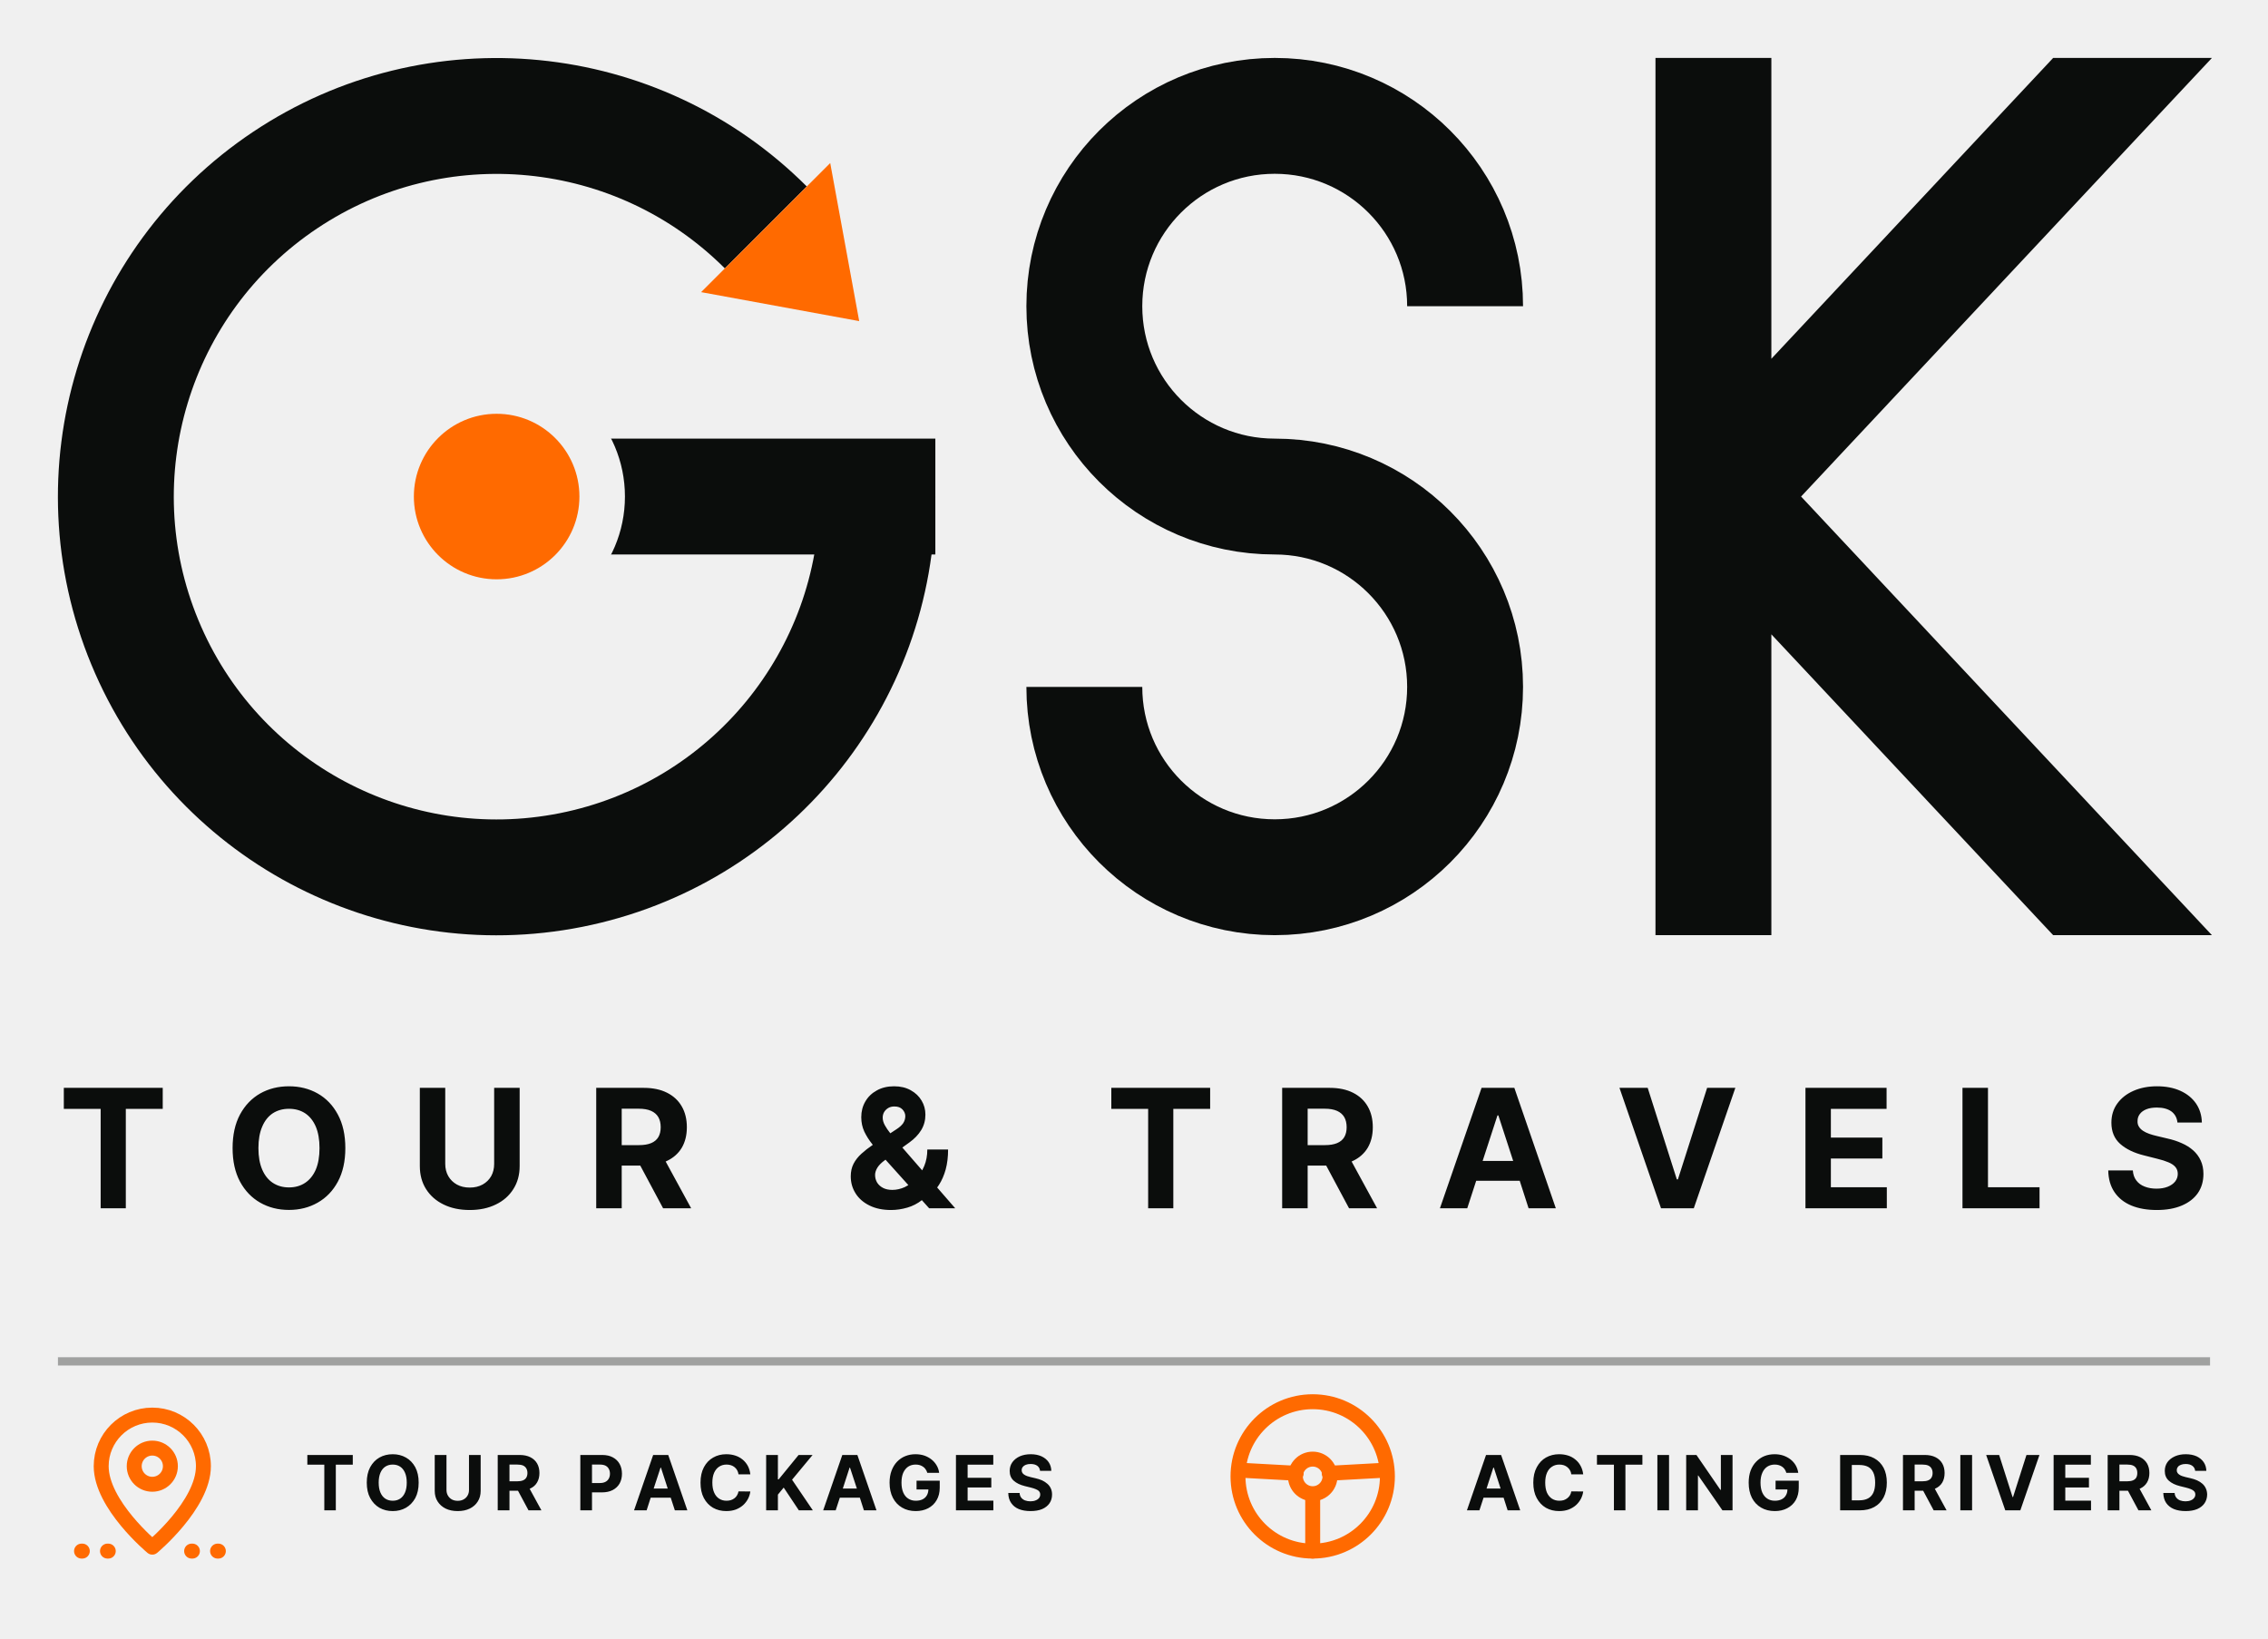
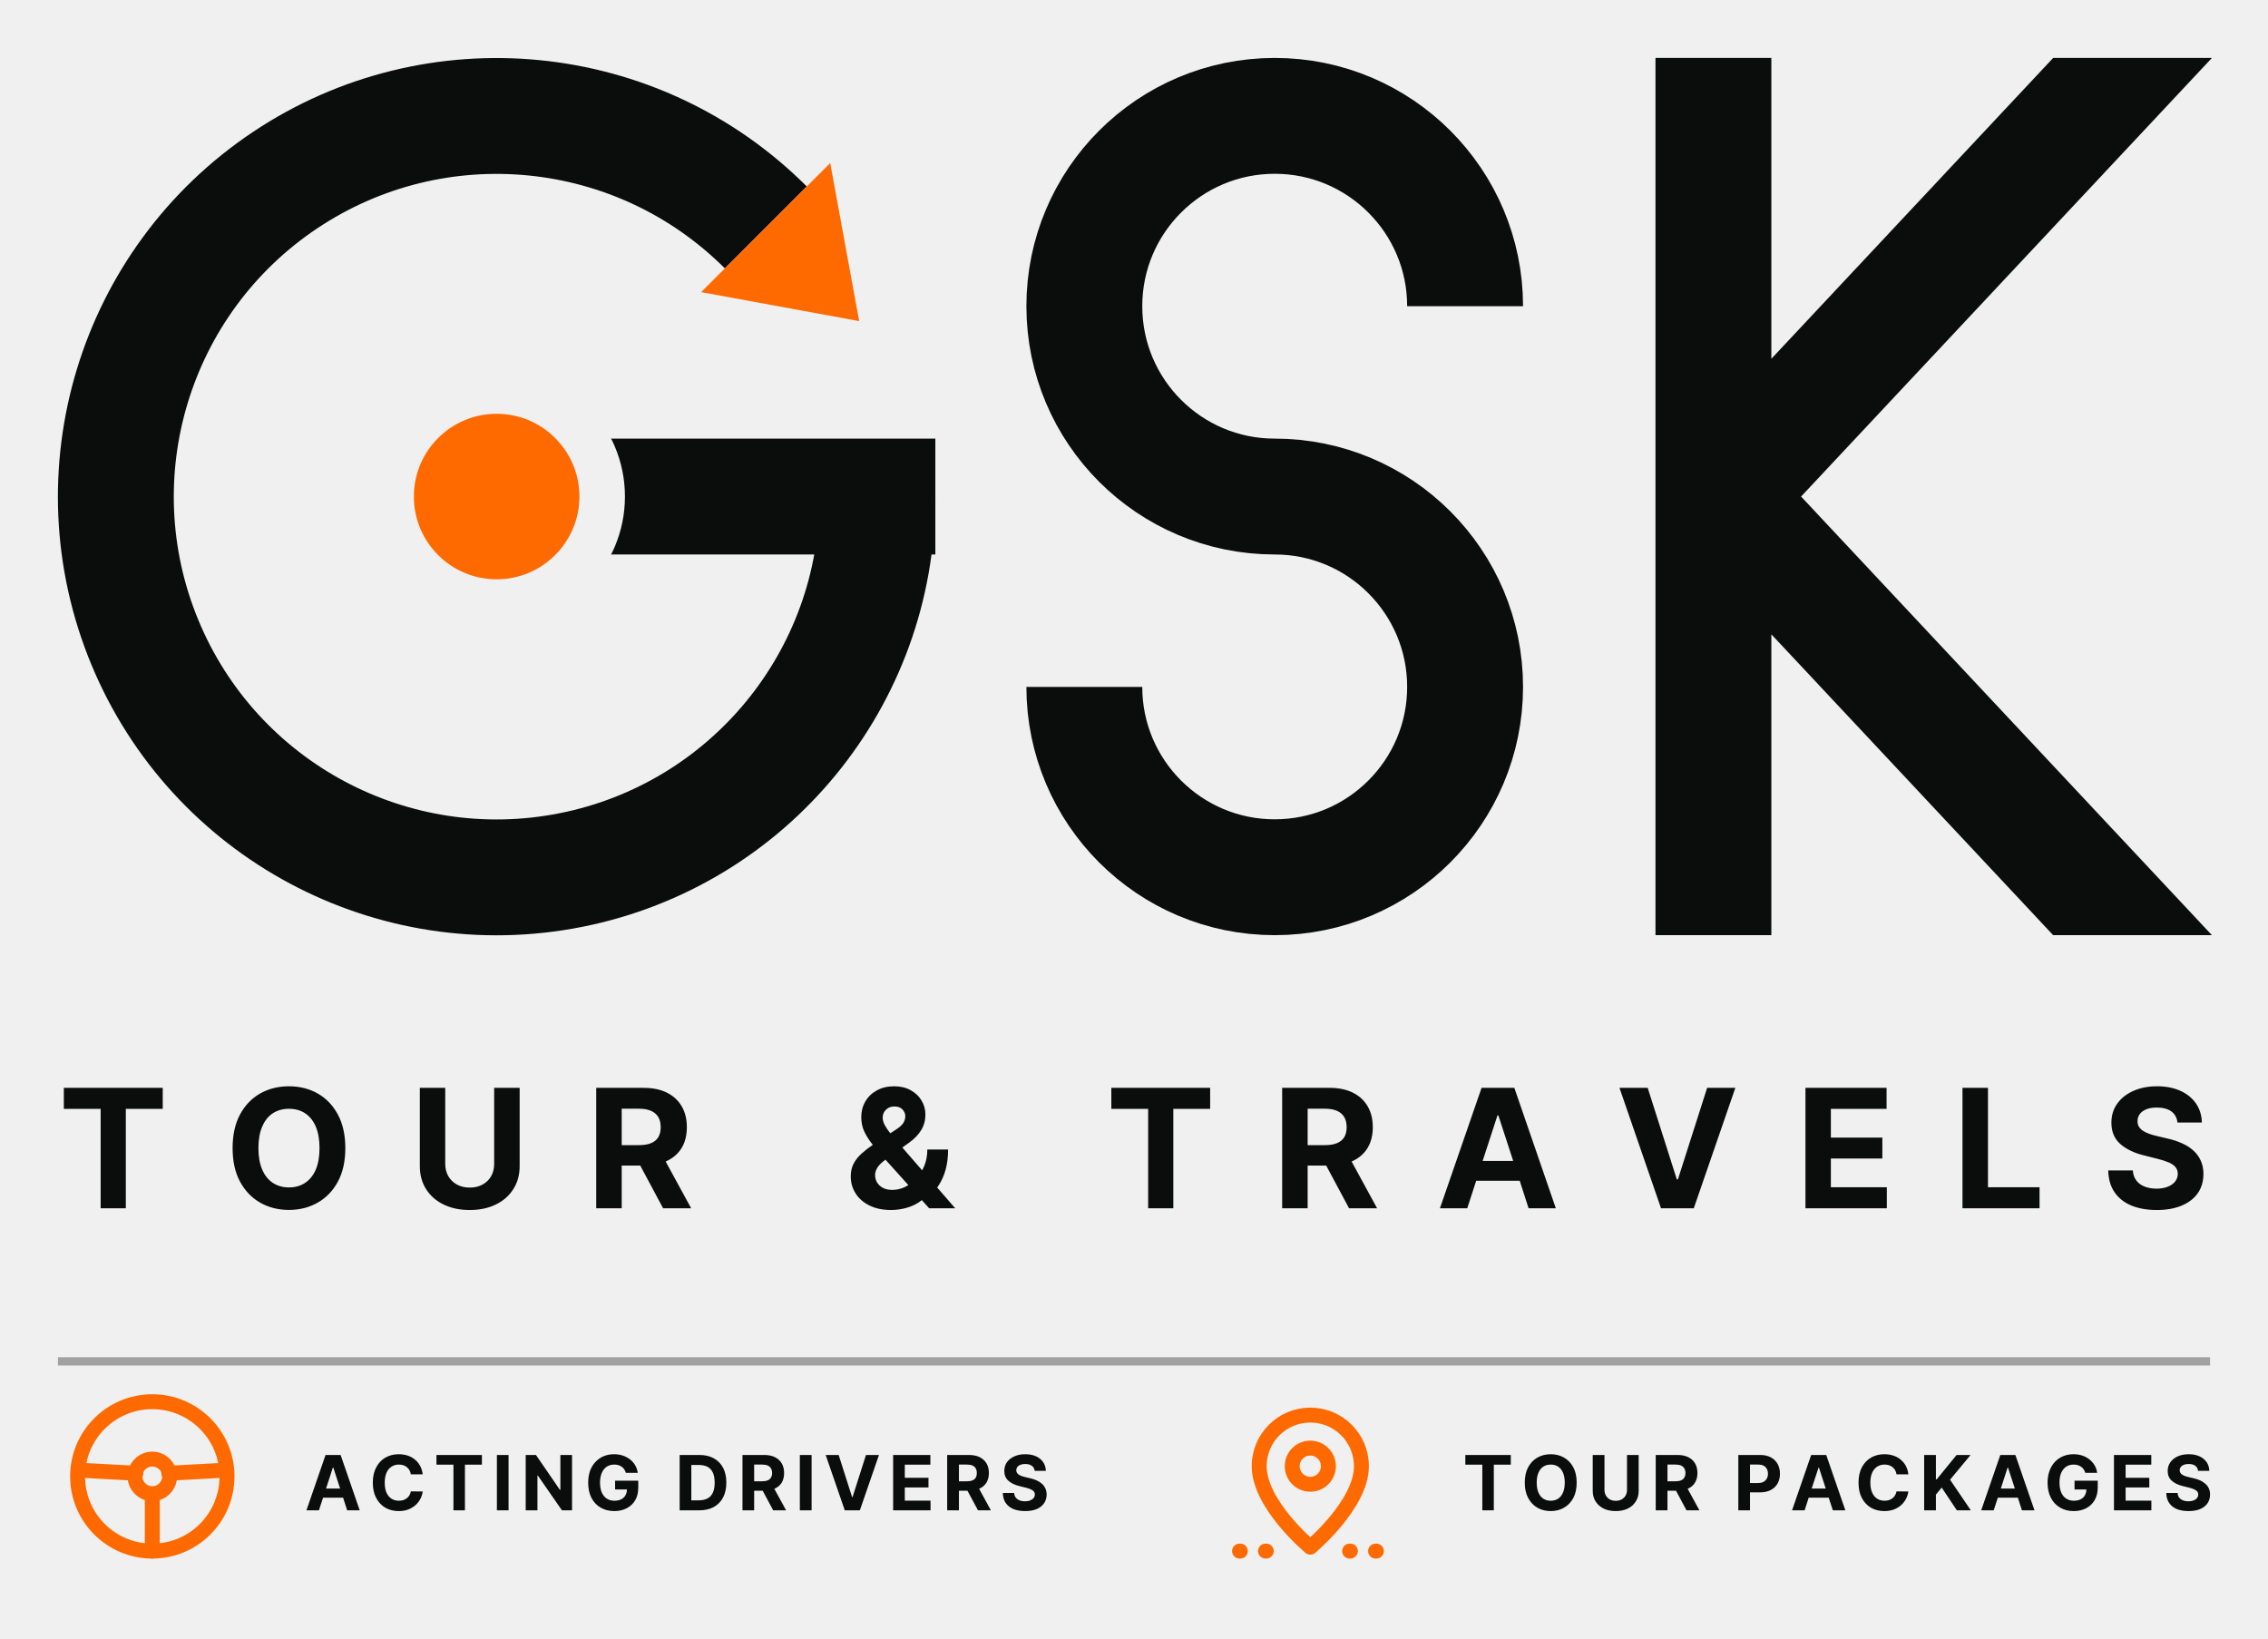
<svg xmlns="http://www.w3.org/2000/svg" viewBox="0 0 274 198" width="274" height="198" role="img" aria-labelledby="t">
  <defs>
    <mask id="cutb" maskUnits="userSpaceOnUse" x="0" y="0" width="130" height="120">
      <rect width="130" height="120" fill="#fff" />
      <circle cx="60" cy="60" r="15.5" fill="#000" />
    </mask>
    <clipPath id="kb">
      <rect x="200" y="7" width="76" height="106" />
    </clipPath>
  </defs>
  <g fill="none" stroke="#0b0d0c" stroke-width="14">
    <g mask="url(#cutb)">
      <path d="M92.52 27.48 A46 46 0 1 0 106 60" />
      <path d="M60 60 H113" />
    </g>
    <path d="M177 37 A23 23 0 1 0 154 60 A23 23 0 1 1 131 83" />
    <g clip-path="url(#kb)">
      <path d="M207 0 V120 M208 60 L267 -3 M208 60 L267 123" />
    </g>
  </g>
  <circle cx="60" cy="60" r="10" fill="#ff6a00" />
  <path d="M100.3 19.7 L103.8 38.8 L84.7 35.3 Z" fill="#ff6a00" />
  <path d="M7.71 133.99V131.45H19.66V133.99H15.2V146H12.16V133.99Z M41.72 138.73Q41.72 141.11 40.82 142.78Q39.93 144.44 38.38 145.32Q36.84 146.2 34.91 146.2Q32.97 146.2 31.43 145.32Q29.89 144.44 28.99 142.77Q28.1 141.1 28.1 138.73Q28.1 136.35 28.99 134.68Q29.89 133.01 31.43 132.13Q32.97 131.26 34.91 131.26Q36.84 131.26 38.38 132.13Q39.93 133.01 40.82 134.68Q41.72 136.35 41.72 138.73ZM38.6 138.73Q38.6 137.19 38.15 136.13Q37.69 135.07 36.86 134.52Q36.03 133.98 34.91 133.98Q33.8 133.98 32.96 134.52Q32.13 135.07 31.68 136.13Q31.22 137.19 31.22 138.73Q31.22 140.27 31.68 141.33Q32.13 142.38 32.96 142.93Q33.8 143.48 34.91 143.48Q36.03 143.48 36.86 142.93Q37.69 142.38 38.15 141.33Q38.6 140.27 38.6 138.73Z M59.7 131.45H62.78V140.9Q62.78 142.49 62.02 143.68Q61.27 144.88 59.91 145.54Q58.55 146.21 56.75 146.21Q54.94 146.21 53.58 145.54Q52.23 144.88 51.47 143.68Q50.72 142.49 50.72 140.9V131.45H53.79V140.64Q53.79 141.47 54.16 142.12Q54.53 142.76 55.19 143.13Q55.86 143.5 56.75 143.5Q57.64 143.5 58.31 143.13Q58.97 142.76 59.34 142.12Q59.7 141.47 59.7 140.64Z M72.03 146V131.45H77.77Q79.42 131.45 80.59 132.04Q81.76 132.63 82.37 133.7Q82.98 134.76 82.98 136.21Q82.98 137.65 82.36 138.7Q81.73 139.74 80.55 140.29Q80.48 140.33 80.42 140.35L83.5 146H80.11L77.35 140.84H75.11V146ZM75.11 138.37H77.2Q78.08 138.37 78.66 138.13Q79.24 137.89 79.53 137.41Q79.82 136.92 79.82 136.21Q79.82 135.48 79.53 134.98Q79.24 134.49 78.66 134.23Q78.07 133.97 77.18 133.97H75.11Z  M107.65 146.21Q106.14 146.21 105.05 145.67Q103.95 145.13 103.37 144.21Q102.78 143.28 102.78 142.14Q102.78 141.28 103.12 140.62Q103.46 139.96 104.08 139.4Q104.66 138.87 105.44 138.34Q105.4 138.29 105.37 138.24Q104.8 137.53 104.42 136.74Q104.05 135.94 104.05 135Q104.05 133.94 104.54 133.1Q105.03 132.25 105.93 131.76Q106.82 131.26 108.02 131.26Q109.18 131.26 110.03 131.74Q110.88 132.21 111.34 132.99Q111.8 133.76 111.8 134.69Q111.8 135.72 111.29 136.56Q110.78 137.39 109.86 138.05L109.01 138.66L111.41 141.42Q111.55 141.16 111.66 140.89Q112.03 139.99 112.03 138.9H114.54Q114.54 140.24 114.25 141.31Q113.95 142.38 113.44 143.17Q113.33 143.34 113.22 143.49L115.4 146H112.25L111.37 145.02Q110.58 145.64 109.62 145.92Q108.62 146.21 107.65 146.21ZM106.98 140.13 106.9 140.19Q106.29 140.63 106 141.09Q105.72 141.55 105.72 141.97Q105.72 142.48 105.97 142.9Q106.23 143.31 106.7 143.55Q107.16 143.78 107.8 143.78Q108.56 143.78 109.31 143.44Q109.53 143.33 109.74 143.2ZM107.56 136.94 108.32 136.44Q108.86 136.09 109.12 135.71Q109.37 135.32 109.37 134.86Q109.37 134.43 109.03 134.06Q108.68 133.69 108.04 133.7Q107.61 133.7 107.3 133.89Q106.99 134.08 106.81 134.38Q106.64 134.68 106.64 135.05Q106.64 135.5 106.9 135.97Q107.15 136.43 107.56 136.94Z  M134.26 133.99V131.45H146.2V133.99H141.75V146H138.71V133.99Z M154.9 146V131.45H160.64Q162.29 131.45 163.46 132.04Q164.63 132.63 165.24 133.7Q165.85 134.76 165.85 136.21Q165.85 137.65 165.23 138.7Q164.6 139.74 163.42 140.29Q163.35 140.33 163.29 140.35L166.37 146H162.98L160.22 140.84H157.98V146ZM157.98 138.37H160.07Q160.95 138.37 161.53 138.13Q162.11 137.89 162.4 137.41Q162.69 136.92 162.69 136.21Q162.69 135.48 162.4 134.98Q162.11 134.49 161.53 134.23Q160.94 133.97 160.05 133.97H157.98Z M177.26 146H173.96L178.99 131.45H182.95L187.96 146H184.67L183.6 142.68H178.34ZM182.81 140.28 181.02 134.78H180.91L179.12 140.28Z M199.06 131.45 202.58 142.51H202.71L206.24 131.45H209.65L204.63 146H200.67L195.65 131.45Z M218.12 146V131.45H227.92V133.99H221.19V137.46H227.41V139.99H221.19V143.46H227.95V146Z M237.09 146V131.45H240.17V143.46H246.4V146Z M263.06 135.64Q262.97 134.78 262.33 134.3Q261.68 133.83 260.57 133.83Q259.82 133.83 259.3 134.04Q258.78 134.25 258.51 134.62Q258.24 134.98 258.24 135.45Q258.22 135.84 258.4 136.13Q258.58 136.43 258.9 136.64Q259.22 136.85 259.64 137Q260.06 137.15 260.54 137.26L261.84 137.57Q262.8 137.78 263.59 138.14Q264.39 138.49 264.97 139.01Q265.55 139.53 265.87 140.23Q266.2 140.94 266.2 141.85Q266.2 143.18 265.53 144.16Q264.86 145.13 263.59 145.67Q262.33 146.21 260.56 146.21Q258.8 146.21 257.49 145.67Q256.19 145.13 255.46 144.06Q254.73 143 254.7 141.43H257.67Q257.72 142.16 258.1 142.65Q258.47 143.14 259.1 143.38Q259.73 143.63 260.52 143.63Q261.3 143.63 261.88 143.4Q262.46 143.17 262.78 142.77Q263.1 142.36 263.1 141.84Q263.1 141.35 262.81 141.01Q262.53 140.68 261.98 140.45Q261.42 140.21 260.63 140.02L259.05 139.62Q257.21 139.17 256.14 138.22Q255.08 137.27 255.08 135.66Q255.08 134.34 255.79 133.35Q256.5 132.36 257.75 131.81Q259 131.26 260.59 131.26Q262.21 131.26 263.42 131.81Q264.63 132.36 265.31 133.35Q265.98 134.34 266.01 135.64Z" fill="#0b0d0c" />
  <rect x="7" y="164" width="260" height="1" fill="#0b0d0c" opacity=".35" />
-   <g transform="translate(7 167) scale(0.95)" fill="none" stroke="#ff6a00" stroke-width="1.9" stroke-linecap="round" stroke-linejoin="round">
+   <g transform="translate(146.90 167) scale(0.95)" fill="none" stroke="#ff6a00" stroke-width="1.9" stroke-linecap="round" stroke-linejoin="round">
    <path d="M12 21s-6.5-5.4-6.5-10.3a6.5 6.5 0 0 1 13 0C18.5 15.6 12 21 12 21z" />
    <circle cx="12" cy="10.7" r="2.3" />
    <path d="M3 21.5h4M17 21.5h4" stroke-dasharray="0.1 3.2" />
  </g>
-   <path transform="translate(36.8 182.5)" d="M0.33 -5.52V-6.69H5.82V-5.52H3.77V0H2.38V-5.52Z M13.78 -3.35Q13.78 -2.25 13.37 -1.48Q12.95 -0.72 12.24 -0.31Q11.53 0.09 10.65 0.09Q9.75 0.09 9.04 -0.31Q8.34 -0.72 7.92 -1.49Q7.51 -2.25 7.51 -3.35Q7.51 -4.44 7.92 -5.21Q8.34 -5.98 9.04 -6.38Q9.75 -6.78 10.65 -6.78Q11.53 -6.78 12.24 -6.38Q12.95 -5.98 13.37 -5.21Q13.78 -4.44 13.78 -3.35ZM12.34 -3.35Q12.34 -4.05 12.13 -4.54Q11.92 -5.03 11.54 -5.28Q11.16 -5.53 10.65 -5.53Q10.13 -5.53 9.75 -5.28Q9.37 -5.03 9.16 -4.54Q8.95 -4.05 8.95 -3.35Q8.95 -2.64 9.16 -2.15Q9.37 -1.66 9.75 -1.41Q10.13 -1.16 10.65 -1.16Q11.16 -1.16 11.54 -1.41Q11.92 -1.66 12.13 -2.15Q12.34 -2.64 12.34 -3.35Z M19.86 -6.69H21.27V-2.35Q21.27 -1.61 20.92 -1.07Q20.58 -0.52 19.95 -0.21Q19.33 0.09 18.5 0.09Q17.66 0.09 17.04 -0.21Q16.42 -0.52 16.07 -1.07Q15.72 -1.61 15.72 -2.35V-6.69H17.14V-2.47Q17.14 -2.08 17.31 -1.79Q17.48 -1.49 17.78 -1.32Q18.09 -1.15 18.5 -1.15Q18.91 -1.15 19.21 -1.32Q19.52 -1.49 19.69 -1.79Q19.86 -2.08 19.86 -2.47Z M23.33 0V-6.69H25.97Q26.73 -6.69 27.27 -6.42Q27.81 -6.15 28.09 -5.66Q28.37 -5.17 28.37 -4.51Q28.37 -3.84 28.08 -3.36Q27.8 -2.88 27.25 -2.63Q27.22 -2.61 27.19 -2.6L28.61 0H27.05L25.78 -2.37H24.75V0ZM24.75 -3.51H25.71Q26.11 -3.51 26.38 -3.62Q26.65 -3.73 26.78 -3.95Q26.92 -4.18 26.92 -4.51Q26.92 -4.84 26.78 -5.07Q26.65 -5.3 26.38 -5.42Q26.11 -5.53 25.7 -5.53H24.75Z  M33.31 0V-6.69H35.95Q36.71 -6.69 37.24 -6.4Q37.78 -6.11 38.06 -5.6Q38.34 -5.09 38.34 -4.42Q38.34 -3.76 38.06 -3.25Q37.77 -2.74 37.22 -2.45Q36.68 -2.17 35.91 -2.17H34.72V0ZM34.72 -3.3H35.68Q36.09 -3.3 36.36 -3.45Q36.62 -3.59 36.75 -3.84Q36.89 -4.09 36.89 -4.42Q36.89 -4.76 36.75 -5.01Q36.62 -5.26 36.35 -5.4Q36.09 -5.53 35.67 -5.53H34.72Z M41.32 0H39.8L42.11 -6.69H43.93L46.24 0H44.73L44.23 -1.53H41.81ZM43.87 -2.63 43.05 -5.16H43L42.17 -2.63Z M53.85 -4.35H52.42Q52.38 -4.63 52.26 -4.84Q52.14 -5.06 51.95 -5.21Q51.76 -5.37 51.51 -5.45Q51.26 -5.53 50.98 -5.53Q50.46 -5.53 50.07 -5.27Q49.69 -5.02 49.47 -4.53Q49.26 -4.04 49.26 -3.35Q49.26 -2.63 49.48 -2.14Q49.69 -1.66 50.08 -1.41Q50.46 -1.16 50.97 -1.16Q51.25 -1.16 51.49 -1.23Q51.74 -1.31 51.93 -1.46Q52.12 -1.6 52.24 -1.81Q52.37 -2.02 52.42 -2.29L53.85 -2.28Q53.79 -1.82 53.57 -1.39Q53.35 -0.97 52.98 -0.63Q52.61 -0.3 52.1 -0.1Q51.59 0.09 50.94 0.09Q50.05 0.09 49.34 -0.31Q48.64 -0.72 48.23 -1.49Q47.83 -2.25 47.83 -3.35Q47.83 -4.44 48.24 -5.21Q48.65 -5.98 49.36 -6.38Q50.06 -6.78 50.94 -6.78Q51.53 -6.78 52.02 -6.62Q52.52 -6.46 52.91 -6.14Q53.29 -5.83 53.54 -5.38Q53.78 -4.93 53.85 -4.35Z M55.76 0V-6.69H57.18V-3.74H57.27L59.68 -6.69H61.37L58.89 -3.7L61.4 0H59.71L57.88 -2.75L57.18 -1.9V0Z M64.16 0H62.65L64.96 -6.69H66.78L69.09 0H67.57L67.08 -1.53H64.66ZM66.72 -2.63 65.89 -5.16H65.84L65.02 -2.63Z M75.23 -4.53Q75.16 -4.77 75.03 -4.95Q74.91 -5.14 74.73 -5.26Q74.55 -5.39 74.33 -5.46Q74.1 -5.53 73.82 -5.53Q73.31 -5.53 72.92 -5.28Q72.54 -5.02 72.32 -4.54Q72.11 -4.05 72.11 -3.35Q72.11 -2.65 72.32 -2.16Q72.53 -1.67 72.92 -1.42Q73.31 -1.16 73.84 -1.16Q74.32 -1.16 74.66 -1.33Q75 -1.5 75.18 -1.82Q75.35 -2.12 75.36 -2.52H73.93V-3.58H76.73V-2.74Q76.73 -1.86 76.35 -1.22Q75.98 -0.59 75.33 -0.25Q74.67 0.09 73.83 0.09Q72.89 0.09 72.18 -0.33Q71.47 -0.74 71.07 -1.51Q70.67 -2.28 70.67 -3.34Q70.67 -4.15 70.91 -4.79Q71.15 -5.43 71.57 -5.87Q72 -6.32 72.57 -6.55Q73.14 -6.78 73.8 -6.78Q74.37 -6.78 74.86 -6.62Q75.35 -6.45 75.73 -6.15Q76.11 -5.85 76.35 -5.44Q76.6 -5.02 76.66 -4.53Z M78.69 0V-6.69H83.2V-5.52H80.1V-3.93H82.96V-2.76H80.1V-1.17H83.21V0Z M88.85 -4.77Q88.81 -5.16 88.52 -5.38Q88.22 -5.6 87.71 -5.6Q87.36 -5.6 87.12 -5.5Q86.89 -5.41 86.76 -5.24Q86.63 -5.07 86.63 -4.85Q86.63 -4.67 86.71 -4.54Q86.79 -4.4 86.94 -4.31Q87.09 -4.21 87.28 -4.14Q87.47 -4.07 87.69 -4.02L88.29 -3.88Q88.73 -3.78 89.1 -3.62Q89.46 -3.45 89.73 -3.21Q90 -2.98 90.15 -2.65Q90.3 -2.33 90.3 -1.91Q90.3 -1.3 89.99 -0.85Q89.68 -0.4 89.1 -0.15Q88.52 0.09 87.7 0.09Q86.89 0.09 86.29 -0.15Q85.69 -0.4 85.36 -0.89Q85.02 -1.38 85.01 -2.1H86.38Q86.4 -1.76 86.57 -1.54Q86.74 -1.32 87.03 -1.2Q87.32 -1.09 87.69 -1.09Q88.05 -1.09 88.31 -1.2Q88.58 -1.3 88.73 -1.49Q88.87 -1.67 88.87 -1.91Q88.87 -2.14 88.74 -2.29Q88.61 -2.45 88.35 -2.55Q88.1 -2.66 87.74 -2.75L87.01 -2.93Q86.16 -3.14 85.67 -3.58Q85.18 -4.02 85.18 -4.76Q85.18 -5.36 85.51 -5.82Q85.84 -6.27 86.41 -6.53Q86.99 -6.78 87.72 -6.78Q88.46 -6.78 89.02 -6.53Q89.58 -6.27 89.89 -5.82Q90.2 -5.36 90.21 -4.77Z" fill="#0b0d0c" />
-   <g transform="translate(147.1889 167) scale(0.95)" fill="none" stroke="#ff6a00" stroke-width="1.9" stroke-linecap="round" stroke-linejoin="round">
+   <path transform="translate(176.70 182.5)" d="M0.33 -5.52V-6.69H5.82V-5.52H3.77V0H2.38V-5.52Z M13.78 -3.35Q13.78 -2.25 13.37 -1.48Q12.95 -0.72 12.24 -0.31Q11.53 0.09 10.65 0.09Q9.75 0.09 9.04 -0.31Q8.34 -0.72 7.92 -1.49Q7.51 -2.25 7.51 -3.35Q7.51 -4.44 7.92 -5.21Q8.34 -5.98 9.04 -6.38Q9.75 -6.78 10.65 -6.78Q11.53 -6.78 12.24 -6.38Q12.95 -5.98 13.37 -5.21Q13.78 -4.44 13.78 -3.35ZM12.34 -3.35Q12.34 -4.05 12.13 -4.54Q11.92 -5.03 11.54 -5.28Q11.16 -5.53 10.65 -5.53Q10.13 -5.53 9.75 -5.28Q9.37 -5.03 9.16 -4.54Q8.95 -4.05 8.95 -3.35Q8.95 -2.64 9.16 -2.15Q9.37 -1.66 9.75 -1.41Q10.13 -1.16 10.65 -1.16Q11.16 -1.16 11.54 -1.41Q11.92 -1.66 12.13 -2.15Q12.34 -2.64 12.34 -3.35Z M19.86 -6.69H21.27V-2.35Q21.27 -1.61 20.92 -1.07Q20.58 -0.52 19.95 -0.21Q19.33 0.09 18.5 0.09Q17.66 0.09 17.04 -0.21Q16.42 -0.52 16.07 -1.07Q15.72 -1.61 15.72 -2.35V-6.69H17.14V-2.47Q17.14 -2.08 17.31 -1.79Q17.48 -1.49 17.78 -1.32Q18.09 -1.15 18.5 -1.15Q18.91 -1.15 19.21 -1.32Q19.52 -1.49 19.69 -1.79Q19.86 -2.08 19.86 -2.47Z M23.33 0V-6.69H25.97Q26.73 -6.69 27.27 -6.42Q27.81 -6.15 28.09 -5.66Q28.37 -5.17 28.37 -4.51Q28.37 -3.84 28.08 -3.36Q27.8 -2.88 27.25 -2.63Q27.22 -2.61 27.19 -2.6L28.61 0H27.05L25.78 -2.37H24.75V0ZM24.75 -3.51H25.71Q26.11 -3.51 26.38 -3.62Q26.65 -3.73 26.78 -3.95Q26.92 -4.18 26.92 -4.51Q26.92 -4.84 26.78 -5.07Q26.65 -5.3 26.38 -5.42Q26.11 -5.53 25.7 -5.53H24.75Z  M33.31 0V-6.69H35.95Q36.71 -6.69 37.24 -6.4Q37.78 -6.11 38.06 -5.6Q38.34 -5.09 38.34 -4.42Q38.34 -3.76 38.06 -3.25Q37.77 -2.74 37.22 -2.45Q36.68 -2.17 35.91 -2.17H34.72V0ZM34.72 -3.3H35.68Q36.09 -3.3 36.36 -3.45Q36.62 -3.59 36.75 -3.84Q36.89 -4.09 36.89 -4.42Q36.89 -4.76 36.75 -5.01Q36.62 -5.26 36.35 -5.4Q36.09 -5.53 35.67 -5.53H34.72Z M41.32 0H39.8L42.11 -6.69H43.93L46.24 0H44.73L44.23 -1.53H41.81ZM43.87 -2.63 43.05 -5.16H43L42.17 -2.63Z M53.85 -4.35H52.42Q52.38 -4.63 52.26 -4.84Q52.14 -5.06 51.95 -5.21Q51.76 -5.37 51.51 -5.45Q51.26 -5.53 50.98 -5.53Q50.46 -5.53 50.07 -5.27Q49.69 -5.02 49.47 -4.53Q49.26 -4.04 49.26 -3.35Q49.26 -2.63 49.48 -2.14Q49.69 -1.66 50.08 -1.41Q50.46 -1.16 50.97 -1.16Q51.25 -1.16 51.49 -1.23Q51.74 -1.31 51.93 -1.46Q52.12 -1.6 52.24 -1.81Q52.37 -2.02 52.42 -2.29L53.85 -2.28Q53.79 -1.82 53.57 -1.39Q53.35 -0.97 52.98 -0.63Q52.61 -0.3 52.1 -0.1Q51.59 0.09 50.94 0.09Q50.05 0.09 49.34 -0.31Q48.64 -0.72 48.23 -1.49Q47.83 -2.25 47.83 -3.35Q47.83 -4.44 48.24 -5.21Q48.65 -5.98 49.36 -6.38Q50.06 -6.78 50.94 -6.78Q51.53 -6.78 52.02 -6.62Q52.52 -6.46 52.91 -6.14Q53.29 -5.83 53.54 -5.38Q53.78 -4.93 53.85 -4.35Z M55.76 0V-6.69H57.18V-3.74H57.27L59.68 -6.69H61.37L58.89 -3.7L61.4 0H59.71L57.88 -2.75L57.18 -1.9V0Z M64.16 0H62.65L64.96 -6.69H66.78L69.09 0H67.57L67.08 -1.53H64.66ZM66.72 -2.63 65.89 -5.16H65.84L65.02 -2.63Z M75.23 -4.53Q75.16 -4.77 75.03 -4.95Q74.91 -5.14 74.73 -5.26Q74.55 -5.39 74.33 -5.46Q74.1 -5.53 73.82 -5.53Q73.31 -5.53 72.92 -5.28Q72.54 -5.02 72.32 -4.54Q72.11 -4.05 72.11 -3.35Q72.11 -2.65 72.32 -2.16Q72.53 -1.67 72.92 -1.42Q73.31 -1.16 73.84 -1.16Q74.32 -1.16 74.66 -1.33Q75 -1.5 75.18 -1.82Q75.35 -2.12 75.36 -2.52H73.93V-3.58H76.73V-2.74Q76.73 -1.86 76.35 -1.22Q75.98 -0.59 75.33 -0.25Q74.67 0.09 73.83 0.09Q72.89 0.09 72.18 -0.33Q71.47 -0.74 71.07 -1.51Q70.67 -2.28 70.67 -3.34Q70.67 -4.15 70.91 -4.79Q71.15 -5.43 71.57 -5.87Q72 -6.32 72.57 -6.55Q73.14 -6.78 73.8 -6.78Q74.37 -6.78 74.86 -6.62Q75.35 -6.45 75.73 -6.15Q76.11 -5.85 76.35 -5.44Q76.6 -5.02 76.66 -4.53Z M78.69 0V-6.69H83.2V-5.52H80.1V-3.93H82.96V-2.76H80.1V-1.17H83.21V0Z M88.85 -4.77Q88.81 -5.16 88.52 -5.38Q88.22 -5.6 87.71 -5.6Q87.36 -5.6 87.12 -5.5Q86.89 -5.41 86.76 -5.24Q86.63 -5.07 86.63 -4.85Q86.63 -4.67 86.71 -4.54Q86.79 -4.4 86.94 -4.31Q87.09 -4.21 87.28 -4.14Q87.47 -4.07 87.69 -4.02L88.29 -3.88Q88.73 -3.78 89.1 -3.62Q89.46 -3.45 89.73 -3.21Q90 -2.98 90.15 -2.65Q90.3 -2.33 90.3 -1.91Q90.3 -1.3 89.99 -0.85Q89.68 -0.4 89.1 -0.15Q88.52 0.09 87.7 0.09Q86.89 0.09 86.29 -0.15Q85.69 -0.4 85.36 -0.89Q85.02 -1.38 85.01 -2.1H86.38Q86.4 -1.76 86.57 -1.54Q86.74 -1.32 87.03 -1.2Q87.32 -1.09 87.69 -1.09Q88.05 -1.09 88.31 -1.2Q88.58 -1.3 88.73 -1.49Q88.87 -1.67 88.87 -1.91Q88.87 -2.14 88.74 -2.29Q88.61 -2.45 88.35 -2.55Q88.1 -2.66 87.74 -2.75L87.01 -2.93Q86.16 -3.14 85.67 -3.58Q85.18 -4.02 85.18 -4.76Q85.18 -5.36 85.51 -5.82Q85.84 -6.27 86.41 -6.53Q86.99 -6.78 87.72 -6.78Q88.46 -6.78 89.02 -6.53Q89.58 -6.27 89.89 -5.82Q90.2 -5.36 90.21 -4.77Z" fill="#0b0d0c" />
+   <g transform="translate(7 167) scale(0.95)" fill="none" stroke="#ff6a00" stroke-width="1.9" stroke-linecap="round" stroke-linejoin="round">
    <circle cx="12" cy="12" r="9.5" />
    <circle cx="12" cy="12" r="2.2" />
    <path d="M2.6 11.2l7.3.4M21.4 11.2l-7.3.4M12 14.3V21.5" />
  </g>
-   <path transform="translate(177.0 182.5)" d="M1.73 0H0.22L2.53 -6.69H4.35L6.66 0H5.14L4.65 -1.53H2.23ZM4.29 -2.63 3.47 -5.16H3.41L2.59 -2.63Z M14.27 -4.35H12.83Q12.8 -4.63 12.67 -4.84Q12.55 -5.06 12.36 -5.21Q12.17 -5.37 11.93 -5.45Q11.68 -5.53 11.39 -5.53Q10.87 -5.53 10.49 -5.27Q10.1 -5.02 9.89 -4.53Q9.68 -4.04 9.68 -3.35Q9.68 -2.63 9.89 -2.14Q10.11 -1.66 10.49 -1.41Q10.88 -1.16 11.38 -1.16Q11.67 -1.16 11.91 -1.23Q12.15 -1.31 12.34 -1.46Q12.53 -1.6 12.66 -1.81Q12.79 -2.02 12.83 -2.29L14.27 -2.28Q14.21 -1.82 13.99 -1.39Q13.77 -0.97 13.4 -0.63Q13.03 -0.3 12.52 -0.1Q12 0.09 11.36 0.09Q10.47 0.09 9.76 -0.31Q9.06 -0.72 8.65 -1.49Q8.24 -2.25 8.24 -3.35Q8.24 -4.44 8.66 -5.21Q9.07 -5.98 9.77 -6.38Q10.48 -6.78 11.36 -6.78Q11.94 -6.78 12.44 -6.62Q12.94 -6.46 13.32 -6.14Q13.71 -5.83 13.95 -5.38Q14.2 -4.93 14.27 -4.35Z M15.93 -5.52V-6.69H21.42V-5.52H19.37V0H17.98V-5.52Z M24.64 -6.69V0H23.23V-6.69Z M32.31 -6.69V0H31.09L28.17 -4.21H28.13V0H26.71V-6.69H27.95L30.84 -2.48H30.9V-6.69Z M38.81 -4.53Q38.74 -4.77 38.62 -4.95Q38.49 -5.14 38.32 -5.26Q38.14 -5.39 37.91 -5.46Q37.68 -5.53 37.41 -5.53Q36.9 -5.53 36.51 -5.28Q36.12 -5.02 35.91 -4.54Q35.69 -4.05 35.69 -3.35Q35.69 -2.65 35.9 -2.16Q36.12 -1.67 36.5 -1.42Q36.89 -1.16 37.42 -1.16Q37.9 -1.16 38.24 -1.33Q38.59 -1.5 38.76 -1.82Q38.94 -2.12 38.94 -2.52H37.51V-3.58H40.31V-2.74Q40.31 -1.86 39.94 -1.22Q39.57 -0.59 38.91 -0.25Q38.26 0.09 37.42 0.09Q36.47 0.09 35.76 -0.33Q35.05 -0.74 34.65 -1.51Q34.26 -2.28 34.26 -3.34Q34.26 -4.15 34.49 -4.79Q34.73 -5.43 35.16 -5.87Q35.59 -6.32 36.15 -6.55Q36.72 -6.78 37.39 -6.78Q37.95 -6.78 38.44 -6.62Q38.93 -6.45 39.32 -6.15Q39.7 -5.85 39.94 -5.44Q40.18 -5.02 40.25 -4.53Z  M47.68 0H45.31V-6.69H47.7Q48.71 -6.69 49.43 -6.29Q50.16 -5.89 50.56 -5.14Q50.95 -4.39 50.95 -3.35Q50.95 -2.31 50.56 -1.56Q50.16 -0.8 49.43 -0.4Q48.7 0 47.68 0ZM46.72 -1.21H47.62Q48.25 -1.21 48.68 -1.44Q49.1 -1.66 49.32 -2.13Q49.54 -2.6 49.54 -3.35Q49.54 -4.09 49.32 -4.56Q49.1 -5.03 48.68 -5.26Q48.25 -5.48 47.62 -5.48H46.72Z M52.9 0V-6.69H55.54Q56.29 -6.69 56.83 -6.42Q57.37 -6.15 57.65 -5.66Q57.93 -5.17 57.93 -4.51Q57.93 -3.84 57.65 -3.36Q57.36 -2.88 56.81 -2.63Q56.78 -2.61 56.75 -2.6L58.17 0H56.61L55.34 -2.37H54.31V0ZM54.31 -3.51H55.27Q55.68 -3.51 55.94 -3.62Q56.21 -3.73 56.34 -3.95Q56.48 -4.18 56.48 -4.51Q56.48 -4.84 56.34 -5.07Q56.21 -5.3 55.94 -5.42Q55.67 -5.53 55.26 -5.53H54.31Z M61.25 -6.69V0H59.83V-6.69Z M64.52 -6.69 66.14 -1.61H66.2L67.82 -6.69H69.39L67.08 0H65.26L62.95 -6.69Z M71.1 0V-6.69H75.6V-5.52H72.51V-3.93H75.37V-2.76H72.51V-1.17H75.62V0Z M77.63 0V-6.69H80.27Q81.03 -6.69 81.57 -6.42Q82.1 -6.15 82.39 -5.66Q82.67 -5.17 82.67 -4.51Q82.67 -3.84 82.38 -3.36Q82.09 -2.88 81.55 -2.63Q81.52 -2.61 81.49 -2.6L82.91 0H81.35L80.08 -2.37H79.05V0ZM79.05 -3.51H80.01Q80.41 -3.51 80.68 -3.62Q80.95 -3.73 81.08 -3.95Q81.21 -4.18 81.21 -4.51Q81.21 -4.84 81.08 -5.07Q80.95 -5.3 80.68 -5.42Q80.41 -5.53 80 -5.53H79.05Z M88.2 -4.77Q88.16 -5.16 87.86 -5.38Q87.56 -5.6 87.05 -5.6Q86.71 -5.6 86.47 -5.5Q86.23 -5.41 86.11 -5.24Q85.98 -5.07 85.98 -4.85Q85.97 -4.67 86.06 -4.54Q86.14 -4.4 86.29 -4.31Q86.43 -4.21 86.63 -4.14Q86.82 -4.07 87.04 -4.02L87.64 -3.88Q88.08 -3.78 88.44 -3.62Q88.81 -3.45 89.08 -3.21Q89.34 -2.98 89.49 -2.65Q89.64 -2.33 89.65 -1.91Q89.64 -1.3 89.33 -0.85Q89.02 -0.4 88.44 -0.15Q87.86 0.09 87.05 0.09Q86.24 0.09 85.64 -0.15Q85.04 -0.4 84.7 -0.89Q84.37 -1.38 84.35 -2.1H85.72Q85.74 -1.76 85.92 -1.54Q86.09 -1.32 86.38 -1.2Q86.67 -1.09 87.03 -1.09Q87.39 -1.09 87.66 -1.2Q87.92 -1.3 88.07 -1.49Q88.22 -1.67 88.22 -1.91Q88.22 -2.14 88.09 -2.29Q87.95 -2.45 87.7 -2.55Q87.45 -2.66 87.08 -2.75L86.35 -2.93Q85.51 -3.14 85.02 -3.58Q84.53 -4.02 84.53 -4.76Q84.53 -5.36 84.85 -5.82Q85.18 -6.27 85.76 -6.53Q86.33 -6.78 87.06 -6.78Q87.81 -6.78 88.37 -6.53Q88.92 -6.27 89.23 -5.82Q89.54 -5.36 89.55 -4.77Z" fill="#0b0d0c" />
+   <path transform="translate(36.8 182.5)" d="M1.73 0H0.22L2.53 -6.69H4.35L6.66 0H5.14L4.65 -1.53H2.23ZM4.29 -2.63 3.47 -5.16H3.41L2.59 -2.63Z M14.27 -4.35H12.83Q12.8 -4.63 12.67 -4.84Q12.55 -5.06 12.36 -5.21Q12.17 -5.37 11.93 -5.45Q11.68 -5.53 11.39 -5.53Q10.87 -5.53 10.49 -5.27Q10.1 -5.02 9.89 -4.53Q9.68 -4.04 9.68 -3.35Q9.68 -2.63 9.89 -2.14Q10.11 -1.66 10.49 -1.41Q10.88 -1.16 11.38 -1.16Q11.67 -1.16 11.91 -1.23Q12.15 -1.31 12.34 -1.46Q12.53 -1.6 12.66 -1.81Q12.79 -2.02 12.83 -2.29L14.27 -2.28Q14.21 -1.82 13.99 -1.39Q13.77 -0.97 13.4 -0.63Q13.03 -0.3 12.52 -0.1Q12 0.09 11.36 0.09Q10.47 0.09 9.76 -0.31Q9.06 -0.72 8.65 -1.49Q8.24 -2.25 8.24 -3.35Q8.24 -4.44 8.66 -5.21Q9.07 -5.98 9.77 -6.38Q10.48 -6.78 11.36 -6.78Q11.94 -6.78 12.44 -6.62Q12.94 -6.46 13.32 -6.14Q13.71 -5.83 13.95 -5.38Q14.2 -4.93 14.27 -4.35Z M15.93 -5.52V-6.69H21.42V-5.52H19.37V0H17.98V-5.52Z M24.64 -6.69V0H23.23V-6.69Z M32.31 -6.69V0H31.09L28.17 -4.21H28.13V0H26.71V-6.69H27.95L30.84 -2.48H30.9V-6.69Z M38.81 -4.53Q38.74 -4.77 38.62 -4.95Q38.49 -5.14 38.32 -5.26Q38.14 -5.39 37.91 -5.46Q37.68 -5.53 37.41 -5.53Q36.9 -5.53 36.51 -5.28Q36.12 -5.02 35.91 -4.54Q35.69 -4.05 35.69 -3.35Q35.69 -2.65 35.9 -2.16Q36.12 -1.67 36.5 -1.42Q36.89 -1.16 37.42 -1.16Q37.9 -1.16 38.24 -1.33Q38.59 -1.5 38.76 -1.82Q38.94 -2.12 38.94 -2.52H37.51V-3.58H40.31V-2.74Q40.31 -1.86 39.94 -1.22Q39.57 -0.59 38.91 -0.25Q38.26 0.09 37.42 0.09Q36.47 0.09 35.76 -0.33Q35.05 -0.74 34.65 -1.51Q34.26 -2.28 34.26 -3.34Q34.26 -4.15 34.49 -4.79Q34.73 -5.43 35.16 -5.87Q35.59 -6.32 36.15 -6.55Q36.72 -6.78 37.39 -6.78Q37.95 -6.78 38.44 -6.62Q38.93 -6.45 39.32 -6.15Q39.7 -5.85 39.94 -5.44Q40.18 -5.02 40.25 -4.53Z  M47.68 0H45.31V-6.69H47.7Q48.71 -6.69 49.43 -6.29Q50.16 -5.89 50.56 -5.14Q50.95 -4.39 50.95 -3.35Q50.95 -2.31 50.56 -1.56Q50.16 -0.8 49.43 -0.4Q48.7 0 47.68 0ZM46.72 -1.21H47.62Q48.25 -1.21 48.68 -1.44Q49.1 -1.66 49.32 -2.13Q49.54 -2.6 49.54 -3.35Q49.54 -4.09 49.32 -4.56Q49.1 -5.03 48.68 -5.26Q48.25 -5.48 47.62 -5.48H46.72Z M52.9 0V-6.69H55.54Q56.29 -6.69 56.83 -6.42Q57.37 -6.15 57.65 -5.66Q57.93 -5.17 57.93 -4.51Q57.93 -3.84 57.65 -3.36Q57.36 -2.88 56.81 -2.63Q56.78 -2.61 56.75 -2.6L58.17 0H56.61L55.34 -2.37H54.31V0ZM54.31 -3.51H55.27Q55.68 -3.51 55.94 -3.62Q56.21 -3.73 56.34 -3.95Q56.48 -4.18 56.48 -4.51Q56.48 -4.84 56.34 -5.07Q56.21 -5.3 55.94 -5.42Q55.67 -5.53 55.26 -5.53H54.31Z M61.25 -6.69V0H59.83V-6.69Z M64.52 -6.69 66.14 -1.61H66.2L67.82 -6.69H69.39L67.08 0H65.26L62.95 -6.69Z M71.1 0V-6.69H75.6V-5.52H72.51V-3.93H75.37V-2.76H72.51V-1.17H75.62V0Z M77.63 0V-6.69H80.27Q81.03 -6.69 81.57 -6.42Q82.1 -6.15 82.39 -5.66Q82.67 -5.17 82.67 -4.51Q82.67 -3.84 82.38 -3.36Q82.09 -2.88 81.55 -2.63Q81.52 -2.61 81.49 -2.6L82.91 0H81.35L80.08 -2.37H79.05V0ZM79.05 -3.51H80.01Q80.41 -3.51 80.68 -3.62Q80.95 -3.73 81.08 -3.95Q81.21 -4.18 81.21 -4.51Q81.21 -4.84 81.08 -5.07Q80.95 -5.3 80.68 -5.42Q80.41 -5.53 80 -5.53H79.05Z M88.2 -4.77Q88.16 -5.16 87.86 -5.38Q87.56 -5.6 87.05 -5.6Q86.71 -5.6 86.47 -5.5Q86.23 -5.41 86.11 -5.24Q85.98 -5.07 85.98 -4.85Q85.97 -4.67 86.06 -4.54Q86.14 -4.4 86.29 -4.31Q86.43 -4.21 86.63 -4.14Q86.82 -4.07 87.04 -4.02L87.64 -3.88Q88.08 -3.78 88.44 -3.62Q88.81 -3.45 89.08 -3.21Q89.34 -2.98 89.49 -2.65Q89.64 -2.33 89.65 -1.91Q89.64 -1.3 89.33 -0.85Q89.02 -0.4 88.44 -0.15Q87.86 0.09 87.05 0.09Q86.24 0.09 85.64 -0.15Q85.04 -0.4 84.7 -0.89Q84.37 -1.38 84.35 -2.1H85.72Q85.74 -1.76 85.92 -1.54Q86.09 -1.32 86.38 -1.2Q86.67 -1.09 87.03 -1.09Q87.39 -1.09 87.66 -1.2Q87.92 -1.3 88.07 -1.49Q88.22 -1.67 88.22 -1.91Q88.22 -2.14 88.09 -2.29Q87.95 -2.45 87.7 -2.55Q87.45 -2.66 87.08 -2.75L86.35 -2.93Q85.51 -3.14 85.02 -3.58Q84.53 -4.02 84.53 -4.76Q84.53 -5.36 84.85 -5.82Q85.18 -6.27 85.76 -6.53Q86.33 -6.78 87.06 -6.78Q87.81 -6.78 88.37 -6.53Q88.92 -6.27 89.23 -5.82Q89.54 -5.36 89.55 -4.77Z" fill="#0b0d0c" />
</svg>
